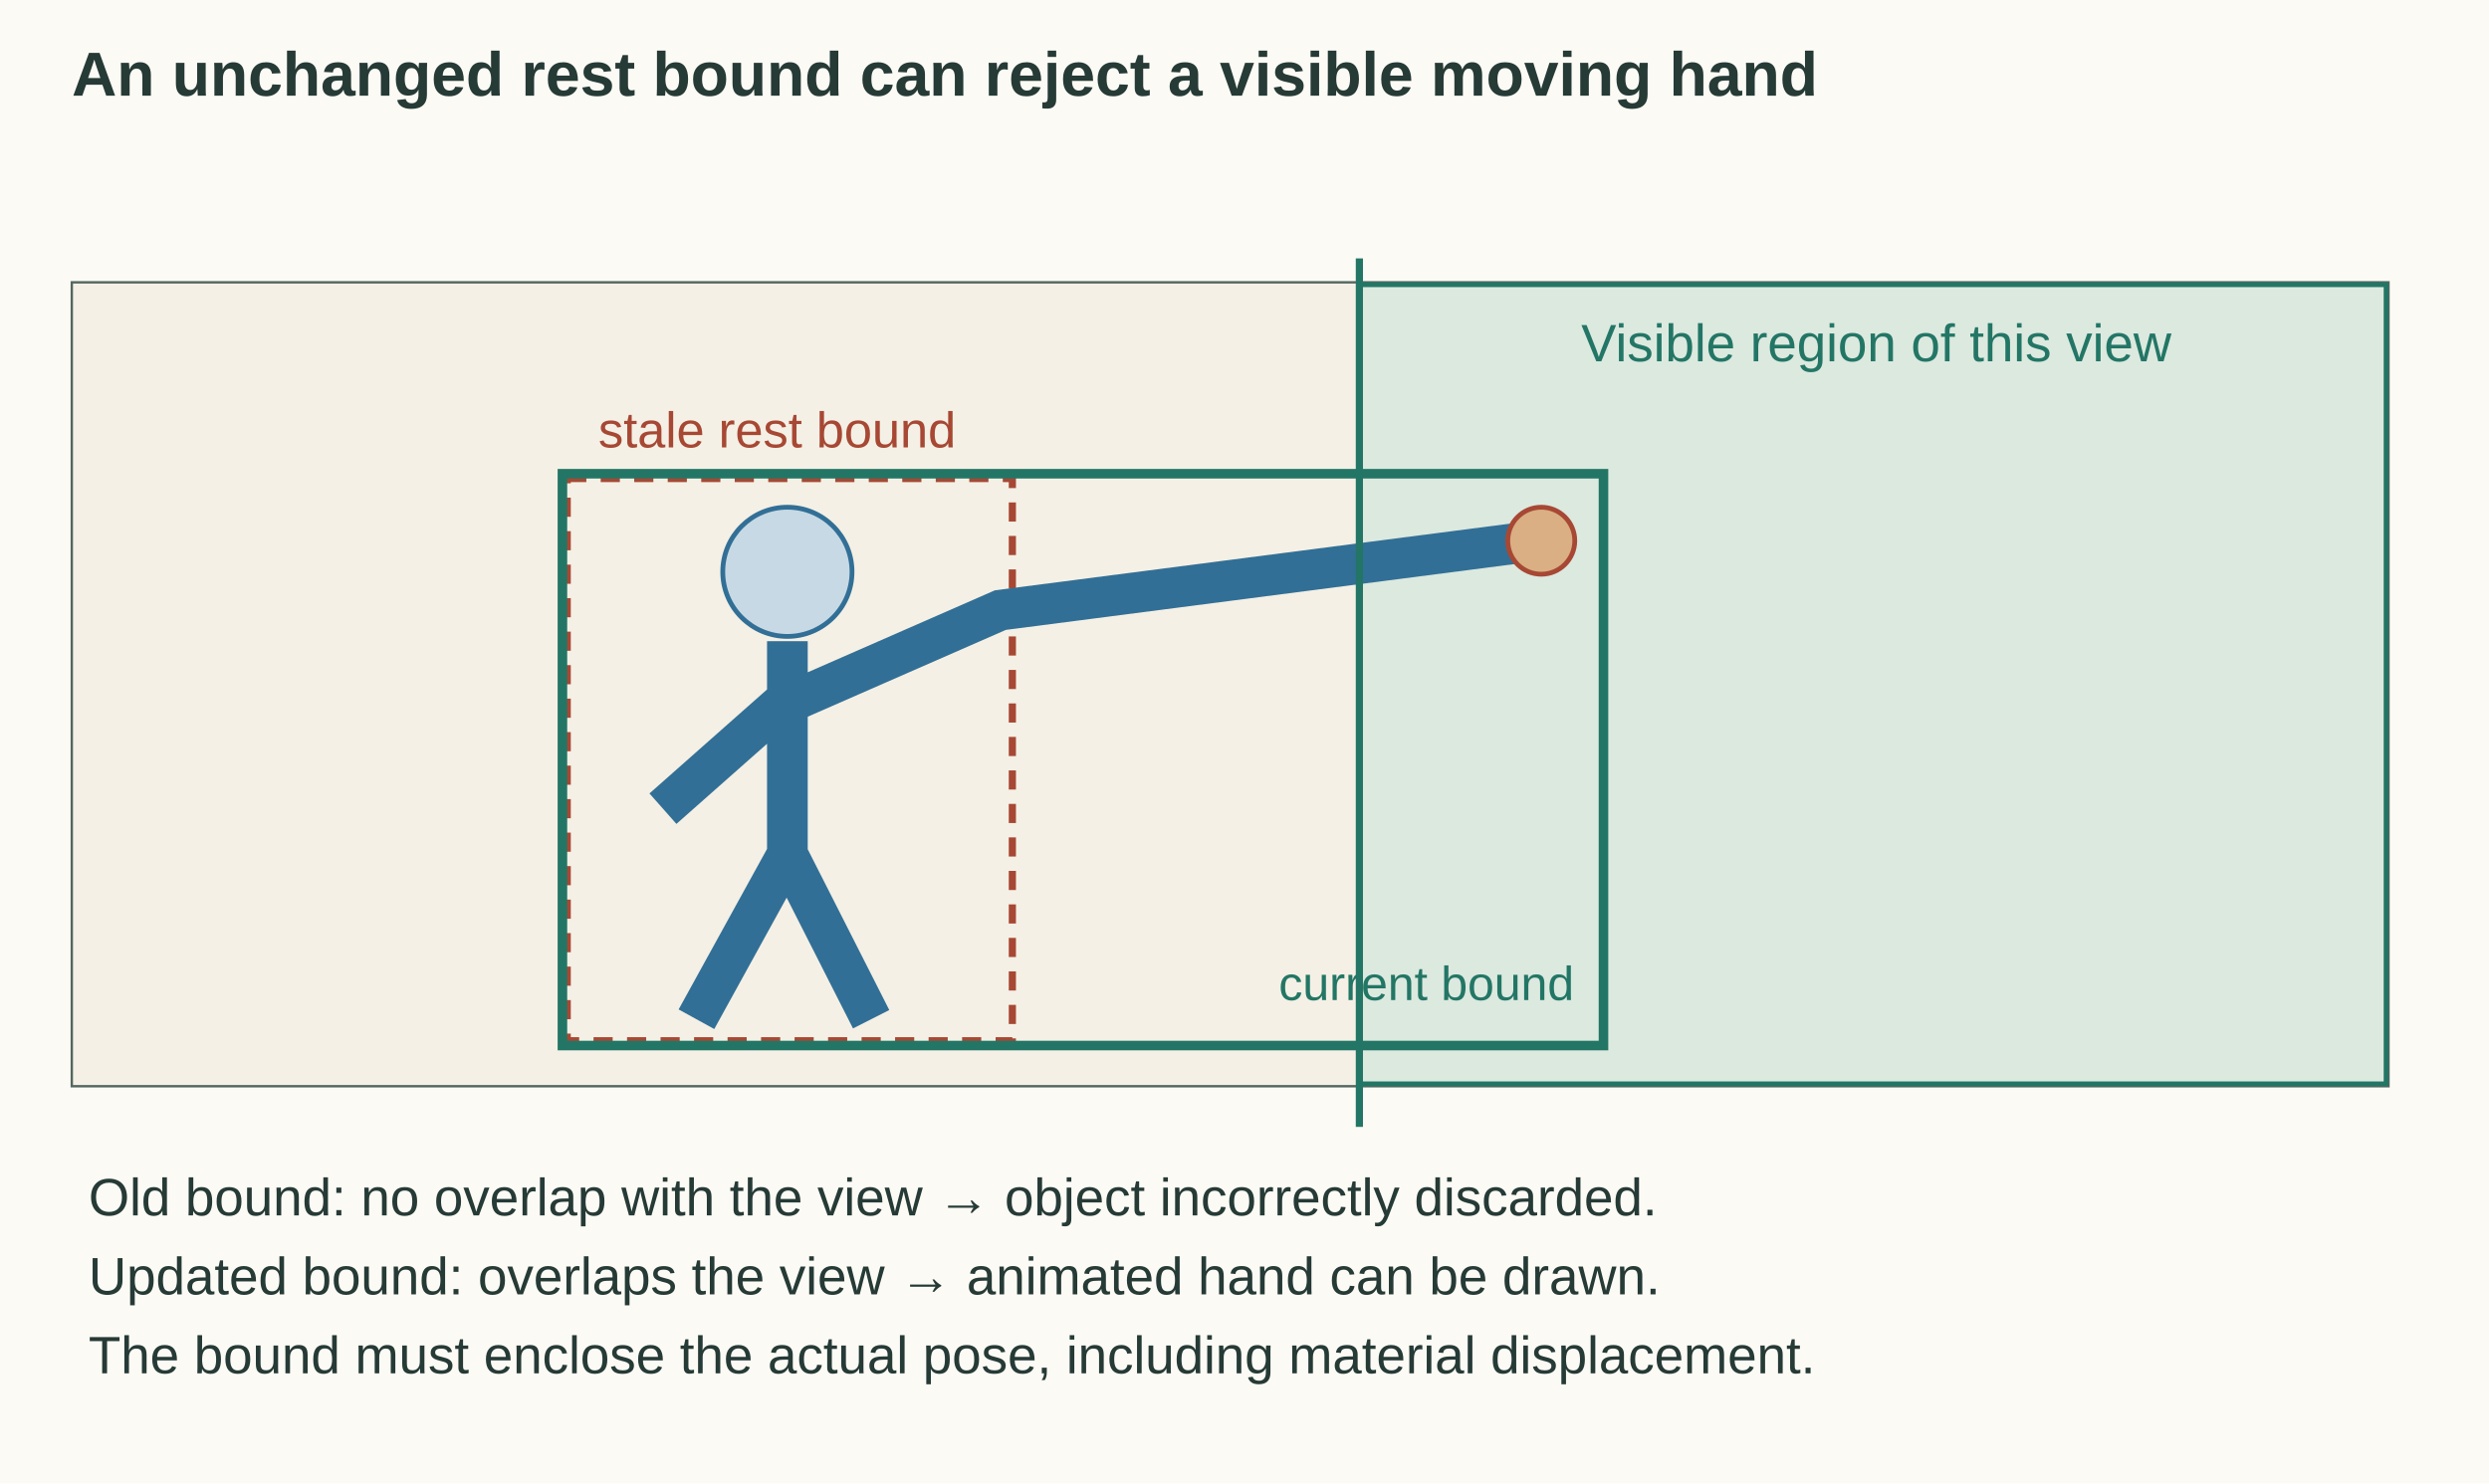
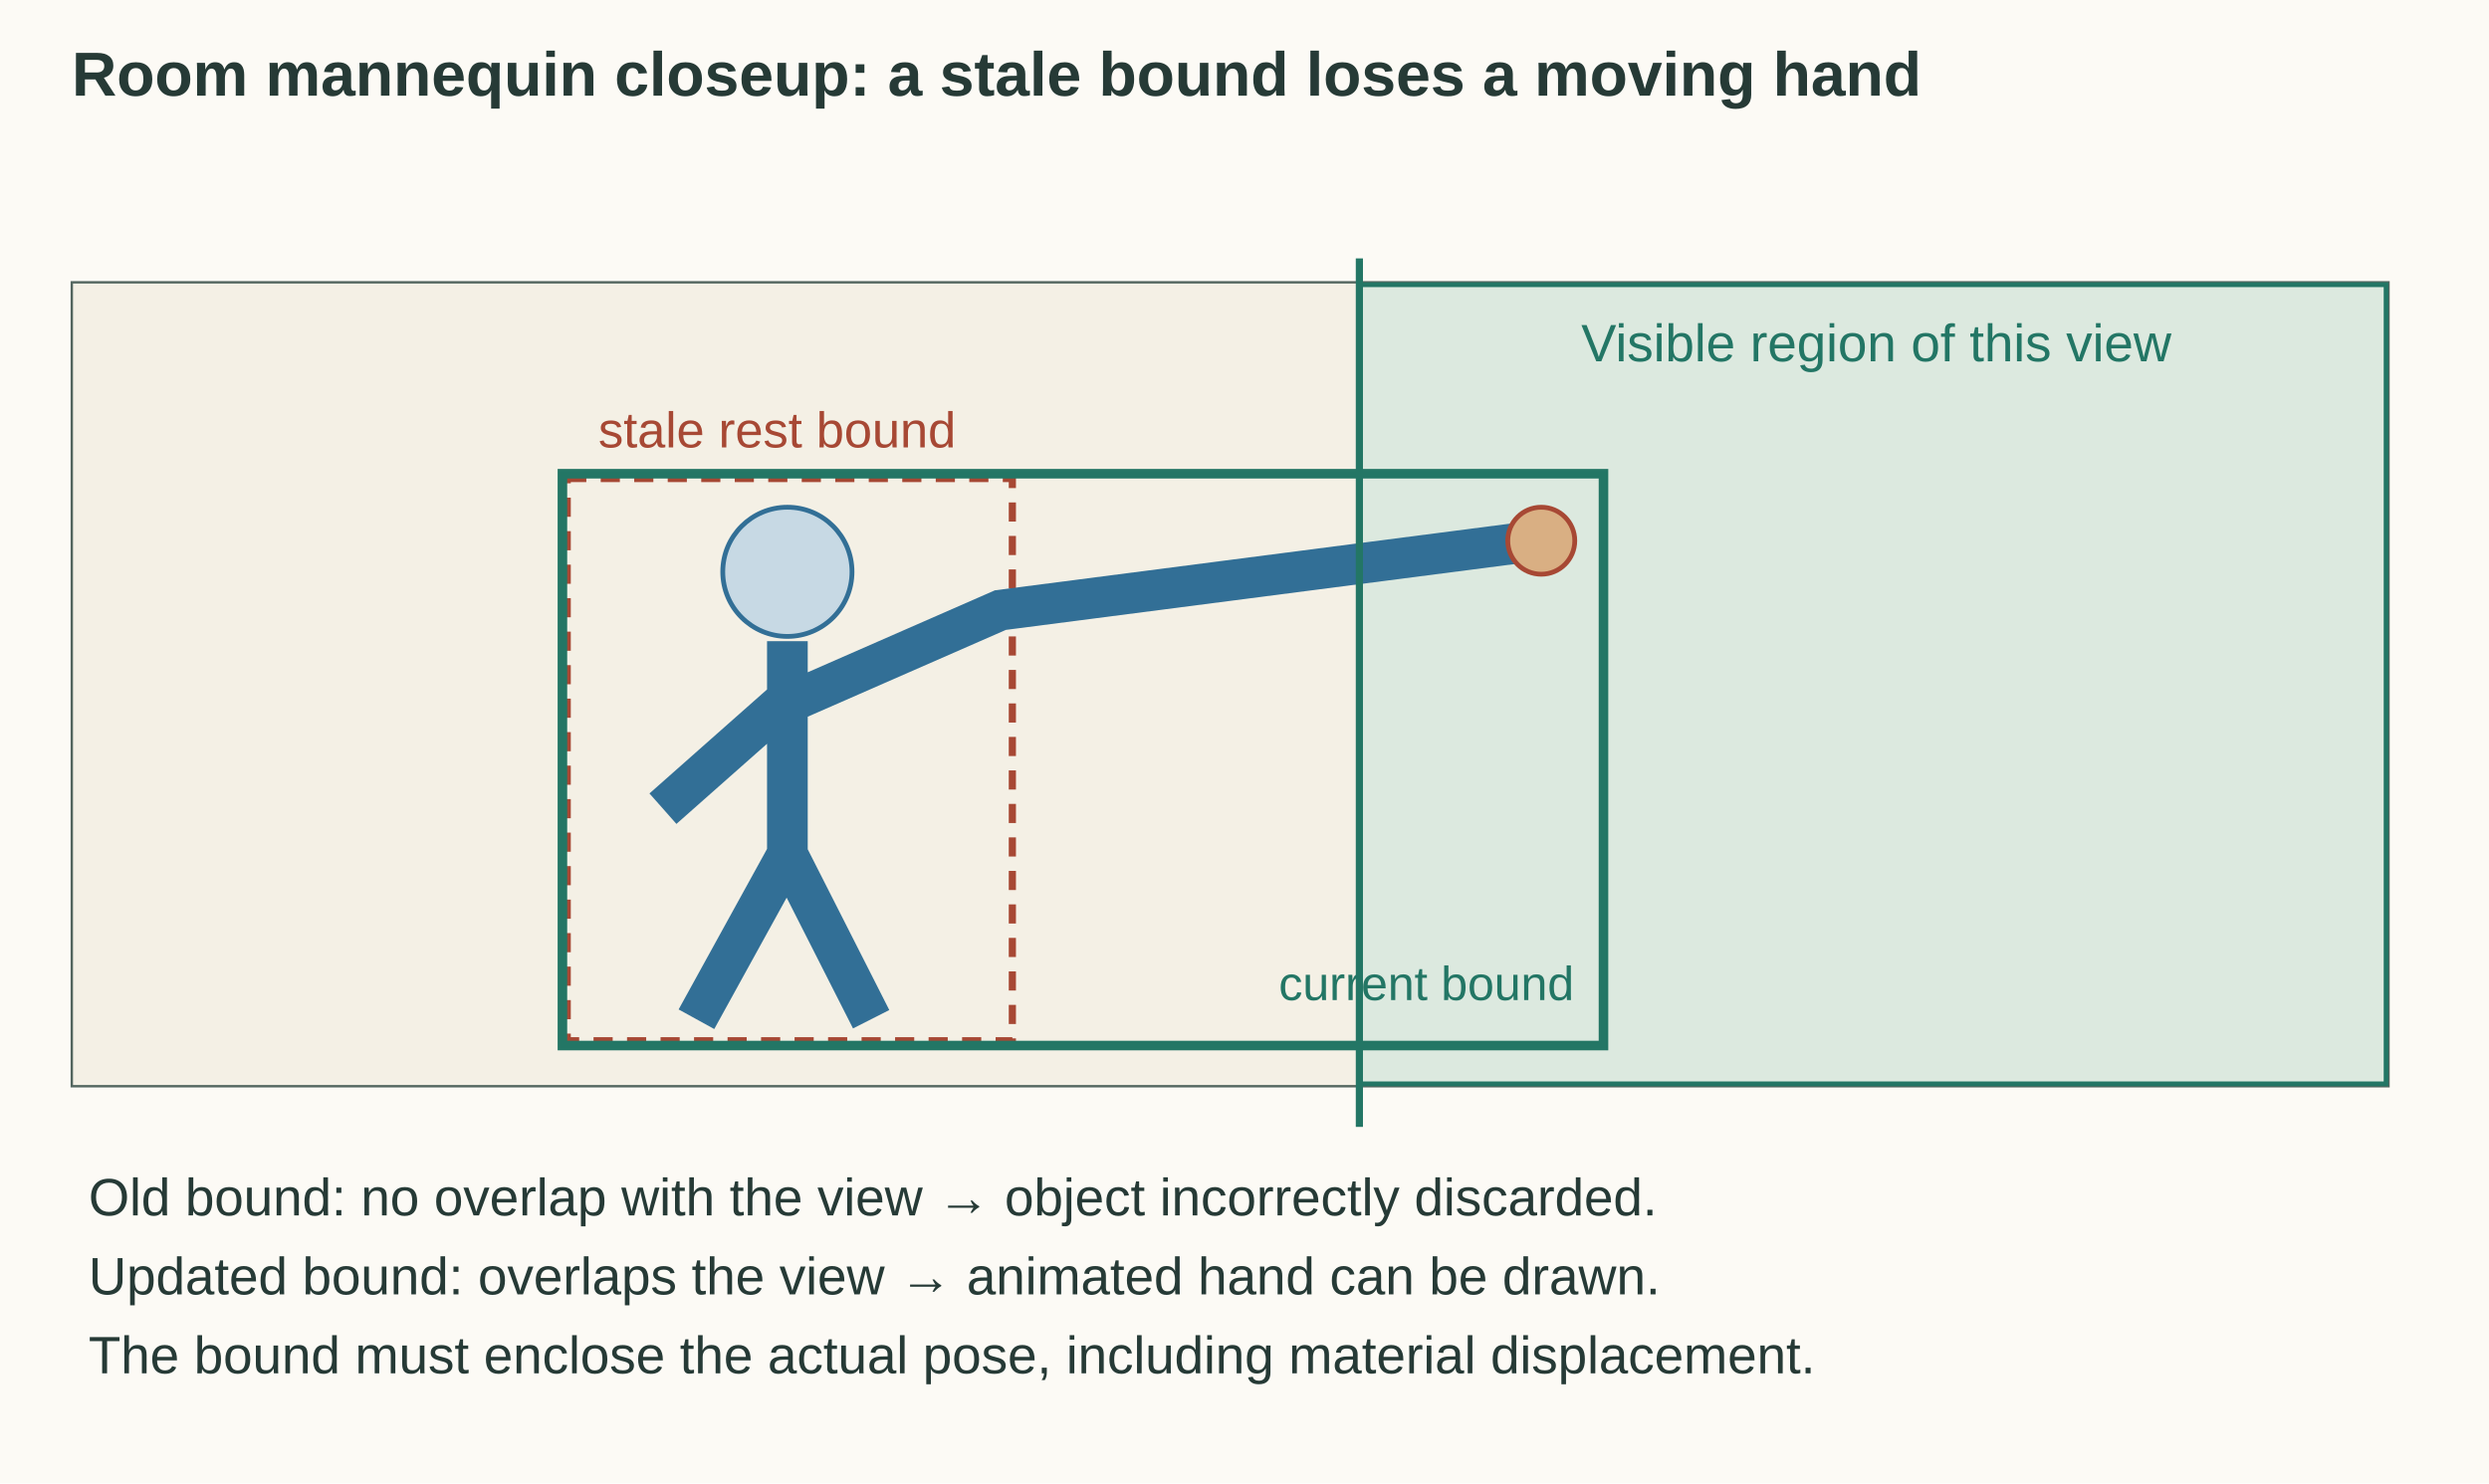
<svg xmlns="http://www.w3.org/2000/svg" viewBox="0 0 1040 620" role="img" aria-labelledby="title desc">
  <defs>
    <marker id="arrow" viewBox="0 0 10 10" refX="9" refY="5" markerWidth="7" markerHeight="7" orient="auto-start-reverse">
      <path d="M0 0L10 5L0 10Z" fill="#237665" />
    </marker>
  </defs>
  <rect width="1040" height="620" fill="#fcfaf5" />
-   <text x="30" y="40" font-family="Arial, sans-serif" font-size="26" fill="#263a36" text-anchor="start" font-weight="bold">An unchanged rest bound can reject a visible moving hand</text>
+   <text x="30" y="40" font-family="Arial, sans-serif" font-size="26" fill="#263a36" text-anchor="start" font-weight="bold">Room mannequin closeup: a stale bound loses a moving hand</text>
  <rect x="30" y="118" width="968" height="336" rx="0" fill="#f4f0e5" stroke="#53665f" stroke-width="1" />
  <rect x="568" y="119" width="429" height="334" rx="0" fill="#dce9df" stroke="#237665" stroke-width="2" />
  <text x="784" y="151" font-family="Arial, sans-serif" font-size="22" fill="#237665" text-anchor="middle" font-weight="normal">Visible region of this view</text>
  <rect x="237" y="200" width="186" height="235" rx="0" fill="none" stroke="#a74834" stroke-width="3" stroke-dasharray="8 6" />
  <text x="250" y="187" font-family="Arial, sans-serif" font-size="21" fill="#a74834" text-anchor="start" font-weight="normal">stale rest bound</text>
  <circle cx="329" cy="239" r="27" fill="#c7d9e4" stroke="#326f96" stroke-width="2" />
  <path d="M329 268 L329 359 M329 292 L277 338 M329 294 L418 255 L642 226 M329 357 L291 426 M329 357 L364 426" stroke="#326f96" fill="none" stroke-width="17" />
  <circle cx="644" cy="226" r="14" fill="#d9af83" stroke="#a74834" stroke-width="2" />
  <rect x="235" y="198" width="435" height="239" rx="0" fill="none" stroke="#237665" stroke-width="4" />
  <text x="596" y="418" font-family="Arial, sans-serif" font-size="20" fill="#237665" text-anchor="middle" font-weight="normal">current bound</text>
  <line x1="568" y1="108" x2="568" y2="471" stroke="#237665" stroke-width="3" />
  <text x="37" y="508" font-family="Arial, sans-serif" font-size="22" fill="#263a36" text-anchor="start" font-weight="normal">Old bound: no overlap with the view → object incorrectly discarded.</text>
  <text x="37" y="541" font-family="Arial, sans-serif" font-size="22" fill="#263a36" text-anchor="start" font-weight="normal">Updated bound: overlaps the view → animated hand can be drawn.</text>
  <text x="37" y="574" font-family="Arial, sans-serif" font-size="22" fill="#263a36" text-anchor="start" font-weight="normal">The bound must enclose the actual pose, including material displacement.</text>
</svg>
